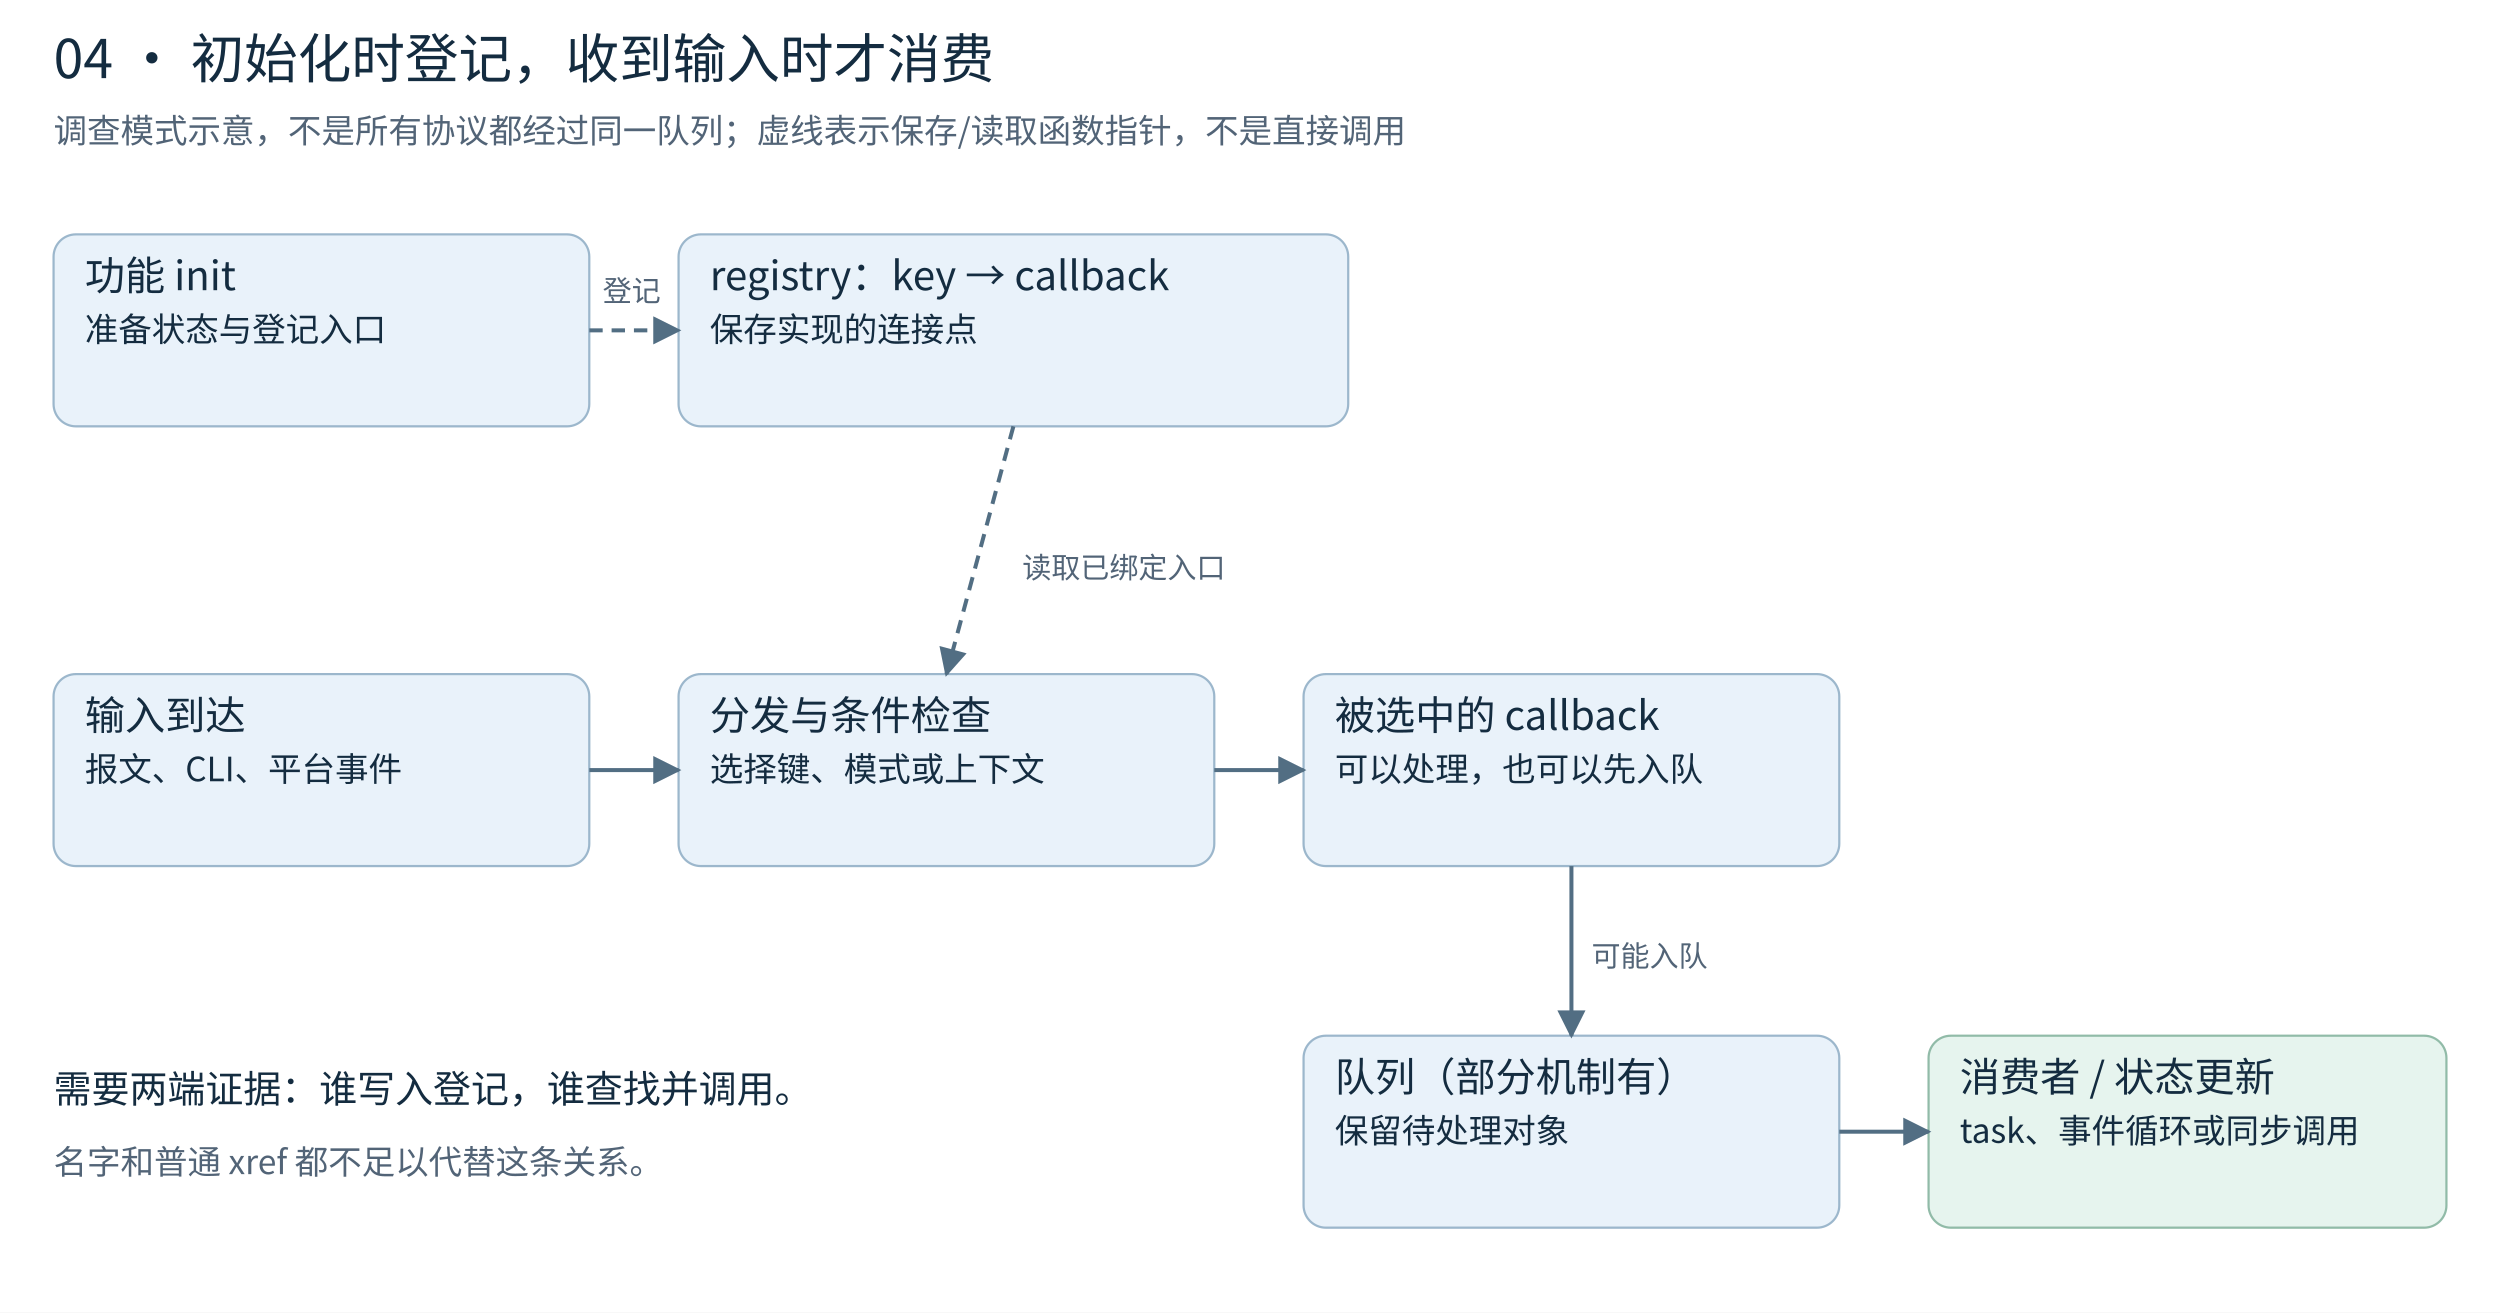
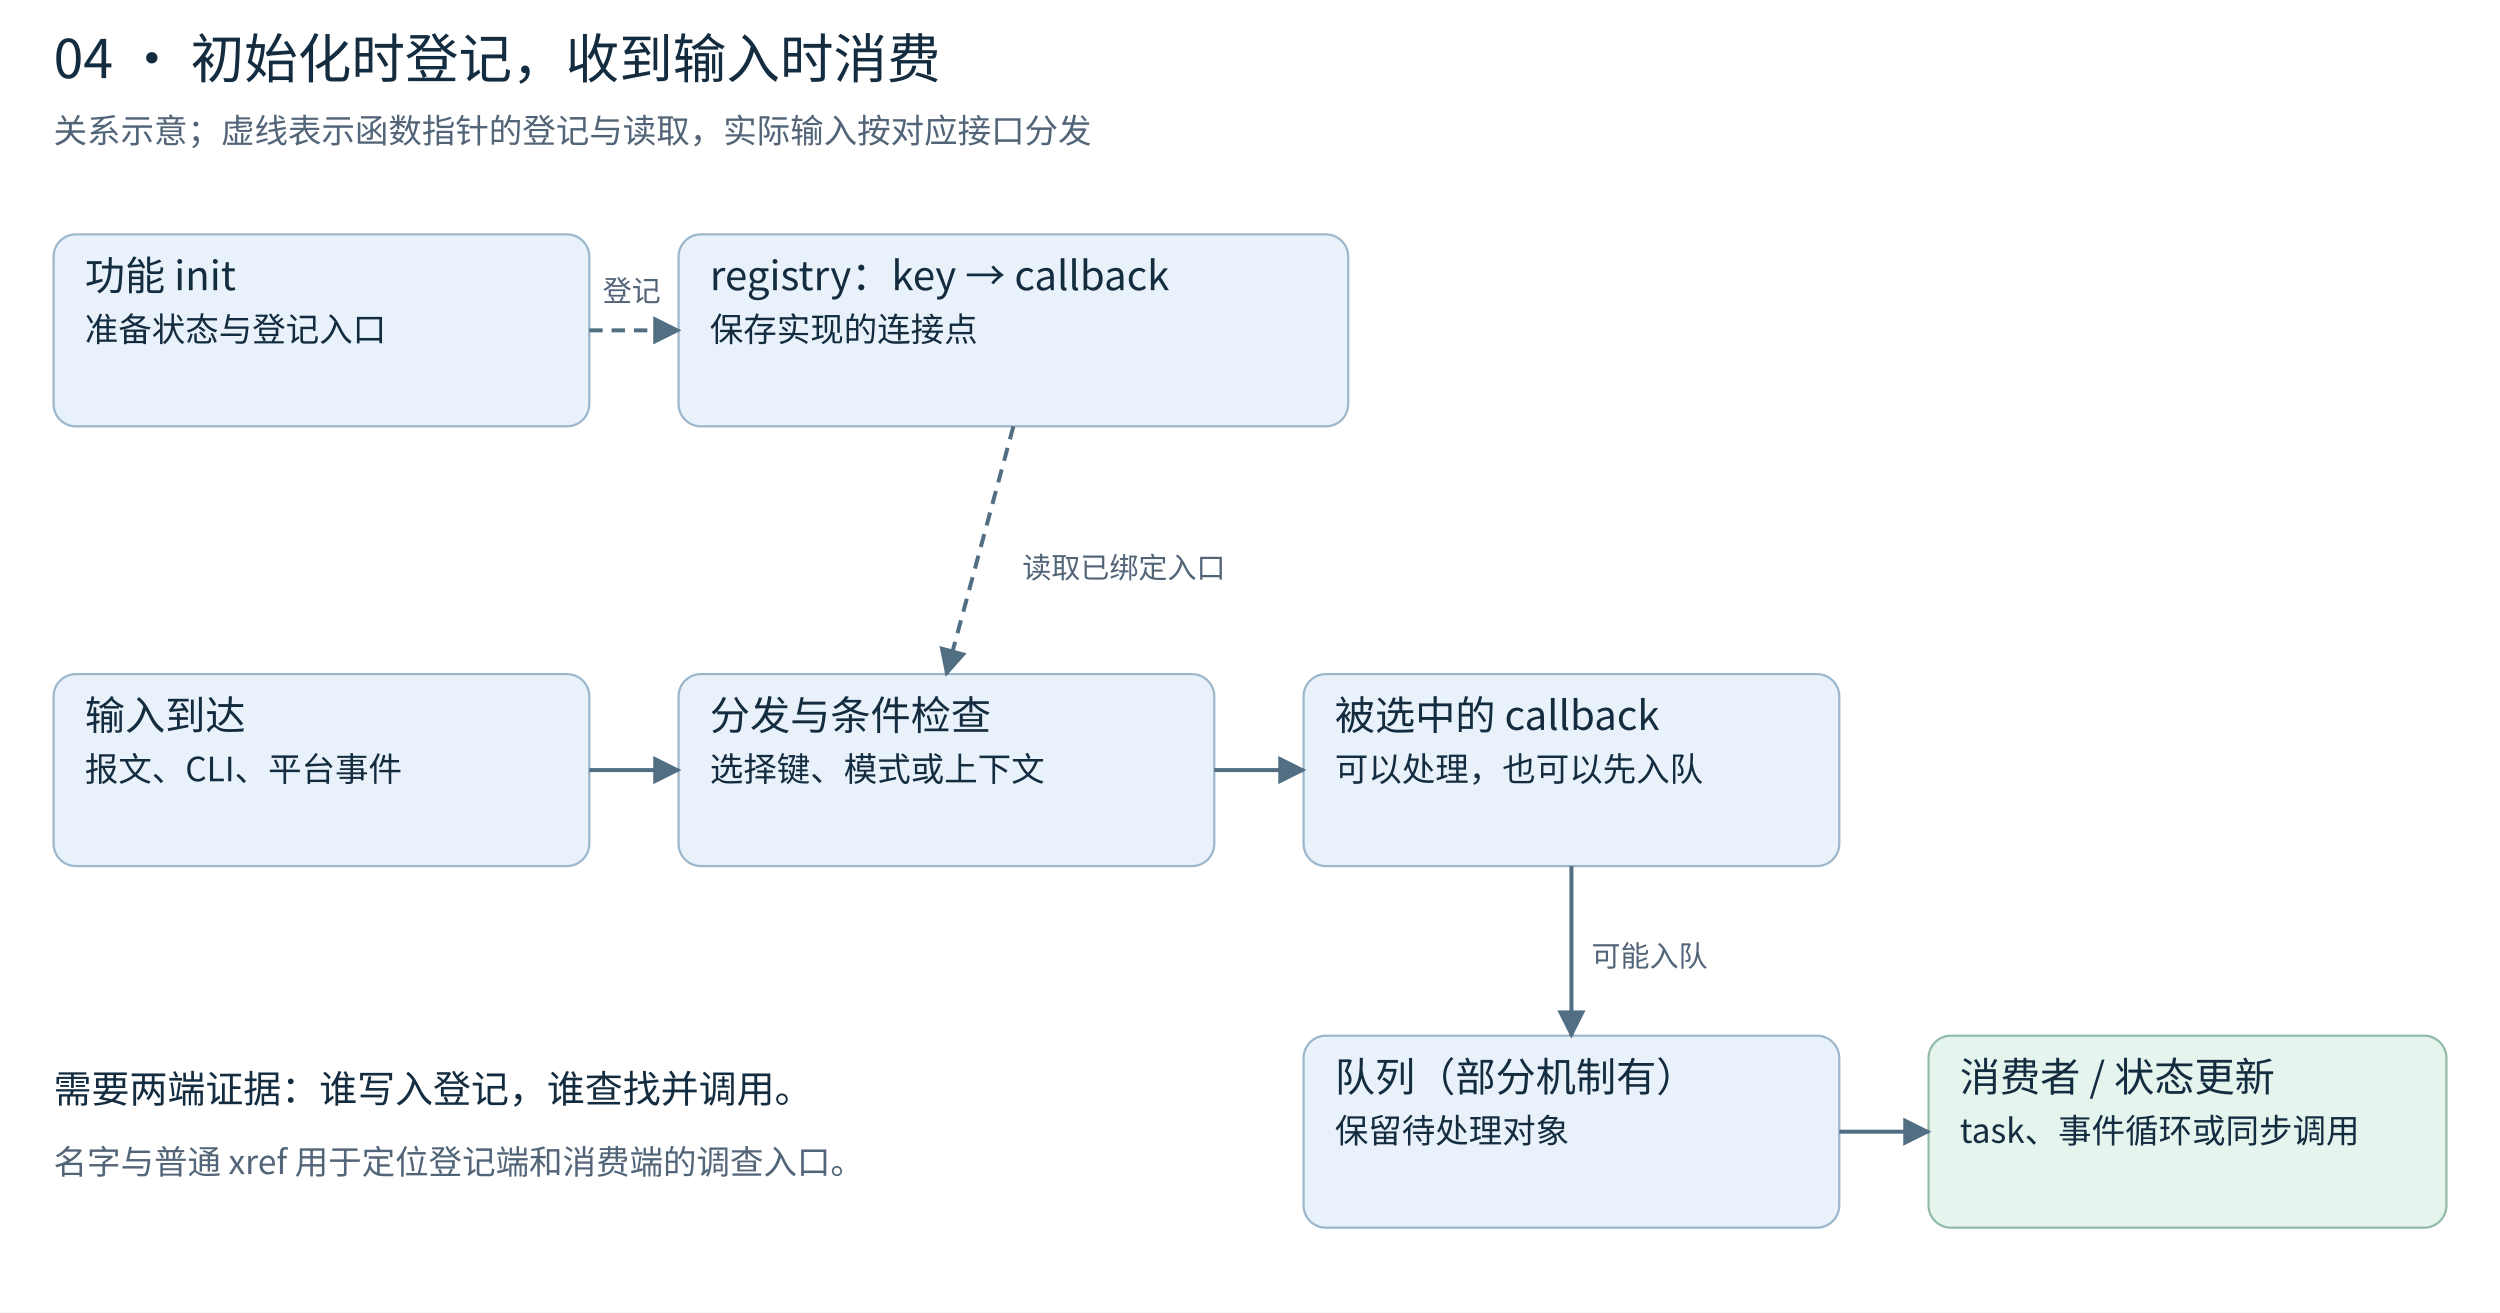
<svg xmlns="http://www.w3.org/2000/svg" viewBox="0 0 1120 588" role="img" aria-labelledby="registration-title registration-desc">
  <defs>
    <marker id="registration-arrow" viewBox="0 0 10 10" refX="9" refY="5" markerWidth="7" markerHeight="7" orient="auto-start-reverse">
      <path d="M 0 0 L 10 5 L 0 10 z" fill="#526e83" />
    </marker>
  </defs>
  <rect width="1120" height="588" fill="#ffffff" />
  <g font-family="Microsoft YaHei, Noto Sans CJK SC, sans-serif">
-     <text class="" x="24" y="35" font-size="24" fill="#142c40" font-weight="500">04 · 初始化时登记，收到输入时才消费</text>
-     <text class="" x="24" y="64" font-size="15" fill="#526477" font-weight="400">调查模式示意，不是所有协议都经过同一队列；虚线表示保存/读取函数指针，不是直接调用</text>
+     <text class="" x="24" y="35" font-size="24" fill="#142c40" font-weight="500">04 · 初始化时登记，收到输入时消费</text>
+     <text class="" x="24" y="64" font-size="15" fill="#526477" font-weight="400">关系示意；虚线表示函数指针的登记与读取，实际输入按对应接口分发</text>
    <rect x="24" y="105" width="240" height="86" rx="10" fill="#e9f2fa" stroke="#9cb7cc" />
    <text class="" x="38" y="130" font-size="18" fill="#142c40" font-weight="500">功能 init</text>
    <text class="" x="38" y="153" font-size="15" fill="#142c40" font-weight="400">准备状态与登记入口</text>
    <rect x="304" y="105" width="300" height="86" rx="10" fill="#e9f2fa" stroke="#9cb7cc" />
    <text class="" x="318" y="130" font-size="18" fill="#142c40" font-weight="500">registry：key → callback</text>
    <text class="" x="318" y="153" font-size="15" fill="#142c40" font-weight="400">保存实现的连接点</text>
    <path d="M 264 148 L 304 148" fill="none" stroke="#526e83" stroke-width="1.8" marker-end="url(#registration-arrow)" stroke-dasharray="6 4" />
    <text class="" x="270" y="135" font-size="13" fill="#526477" font-weight="400">登记</text>
    <rect x="24" y="302" width="240" height="86" rx="10" fill="#e9f2fa" stroke="#9cb7cc" />
    <text class="" x="38" y="327" font-size="18" fill="#142c40" font-weight="500">输入到达</text>
    <text class="" x="38" y="350" font-size="15" fill="#142c40" font-weight="400">报文、CLI、平台事件</text>
    <rect x="304" y="302" width="240" height="86" rx="10" fill="#e9f2fa" stroke="#9cb7cc" />
    <text class="" x="318" y="327" font-size="18" fill="#142c40" font-weight="500">分发与条件检查</text>
    <text class="" x="318" y="350" font-size="15" fill="#142c40" font-weight="400">选择键、模式或上下文</text>
    <rect x="584" y="302" width="240" height="86" rx="10" fill="#e9f2fa" stroke="#9cb7cc" />
    <text class="" x="598" y="327" font-size="18" fill="#142c40" font-weight="500">被选中的 callback</text>
    <text class="" x="598" y="350" font-size="15" fill="#142c40" font-weight="400">可以处理，也可以先入队</text>
    <path d="M 264 345 L 304 345" fill="none" stroke="#526e83" stroke-width="1.8" marker-end="url(#registration-arrow)" />
    <path d="M 544 345 L 584 345" fill="none" stroke="#526e83" stroke-width="1.8" marker-end="url(#registration-arrow)" />
    <path d="M 454 191 L 424 302" fill="none" stroke="#526e83" stroke-width="1.8" marker-end="url(#registration-arrow)" stroke-dasharray="6 4" />
    <text class="" x="458" y="259" font-size="13" fill="#526477" font-weight="400">读取已绑定入口</text>
    <rect x="584" y="464" width="240" height="86" rx="10" fill="#e9f2fa" stroke="#9cb7cc" />
    <text class="" x="598" y="489" font-size="18" fill="#142c40" font-weight="500">队列（部分机制有）</text>
    <text class="" x="598" y="512" font-size="15" fill="#142c40" font-weight="400">保留待处理对象</text>
    <rect x="864" y="464" width="232" height="86" rx="10" fill="#e6f4ee" stroke="#91bba8" />
    <text class="" x="878" y="489" font-size="18" fill="#142c40" font-weight="500">消费者 / 状态更新</text>
    <text class="" x="878" y="512" font-size="15" fill="#142c40" font-weight="400">task、事件循环或同步调用</text>
    <path d="M 704 388 L 704 464" fill="none" stroke="#526e83" stroke-width="1.8" marker-end="url(#registration-arrow)" />
    <text class="" x="713" y="433" font-size="13" fill="#526477" font-weight="400">可能入队</text>
    <path d="M 824 507 L 864 507" fill="none" stroke="#526e83" stroke-width="1.8" marker-end="url(#registration-arrow)" />
    <text class="" x="24" y="494" font-size="17" fill="#142c40" font-weight="400">需要两端证据：谁写入登记，谁查找并调用。</text>
-     <text class="" x="24" y="526" font-size="15" fill="#526477" font-weight="400">名字和普通 xref 都不足以代替这条关系。</text>
+     <text class="" x="24" y="526" font-size="15" fill="#526477" font-weight="400">名字与普通 xref 用于定位登记端和消费端的调查入口。</text>
  </g>
</svg>
